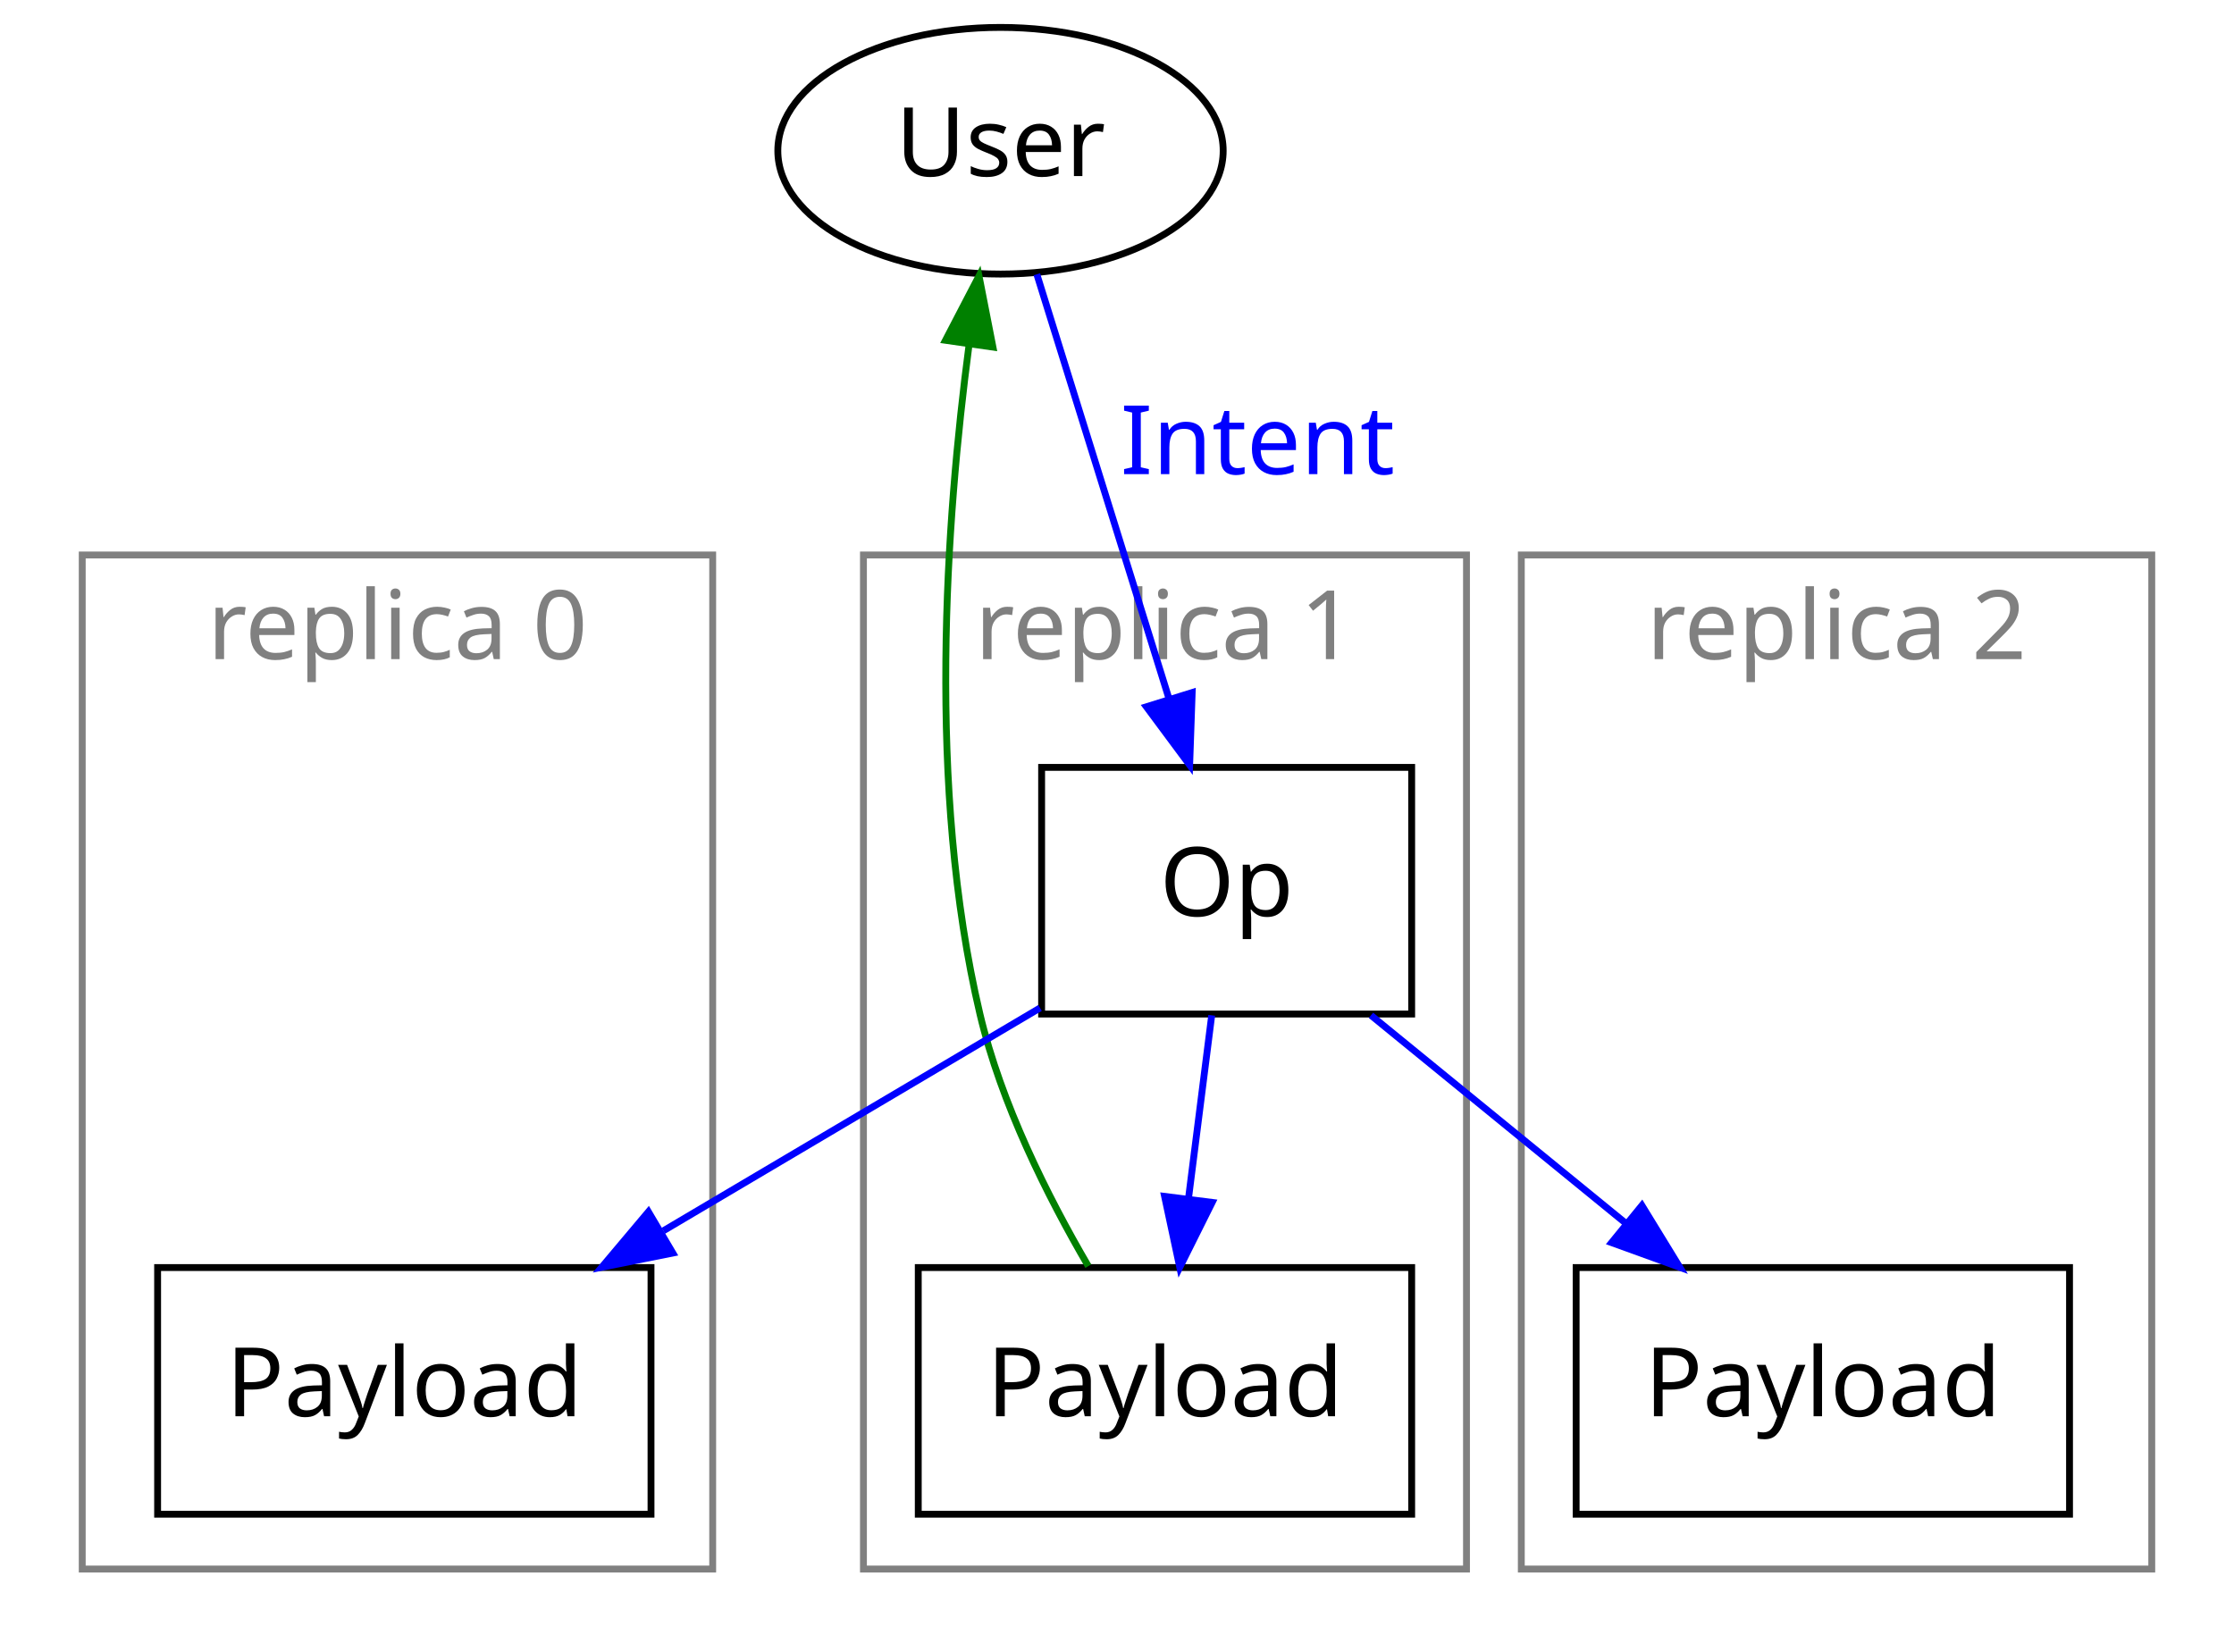
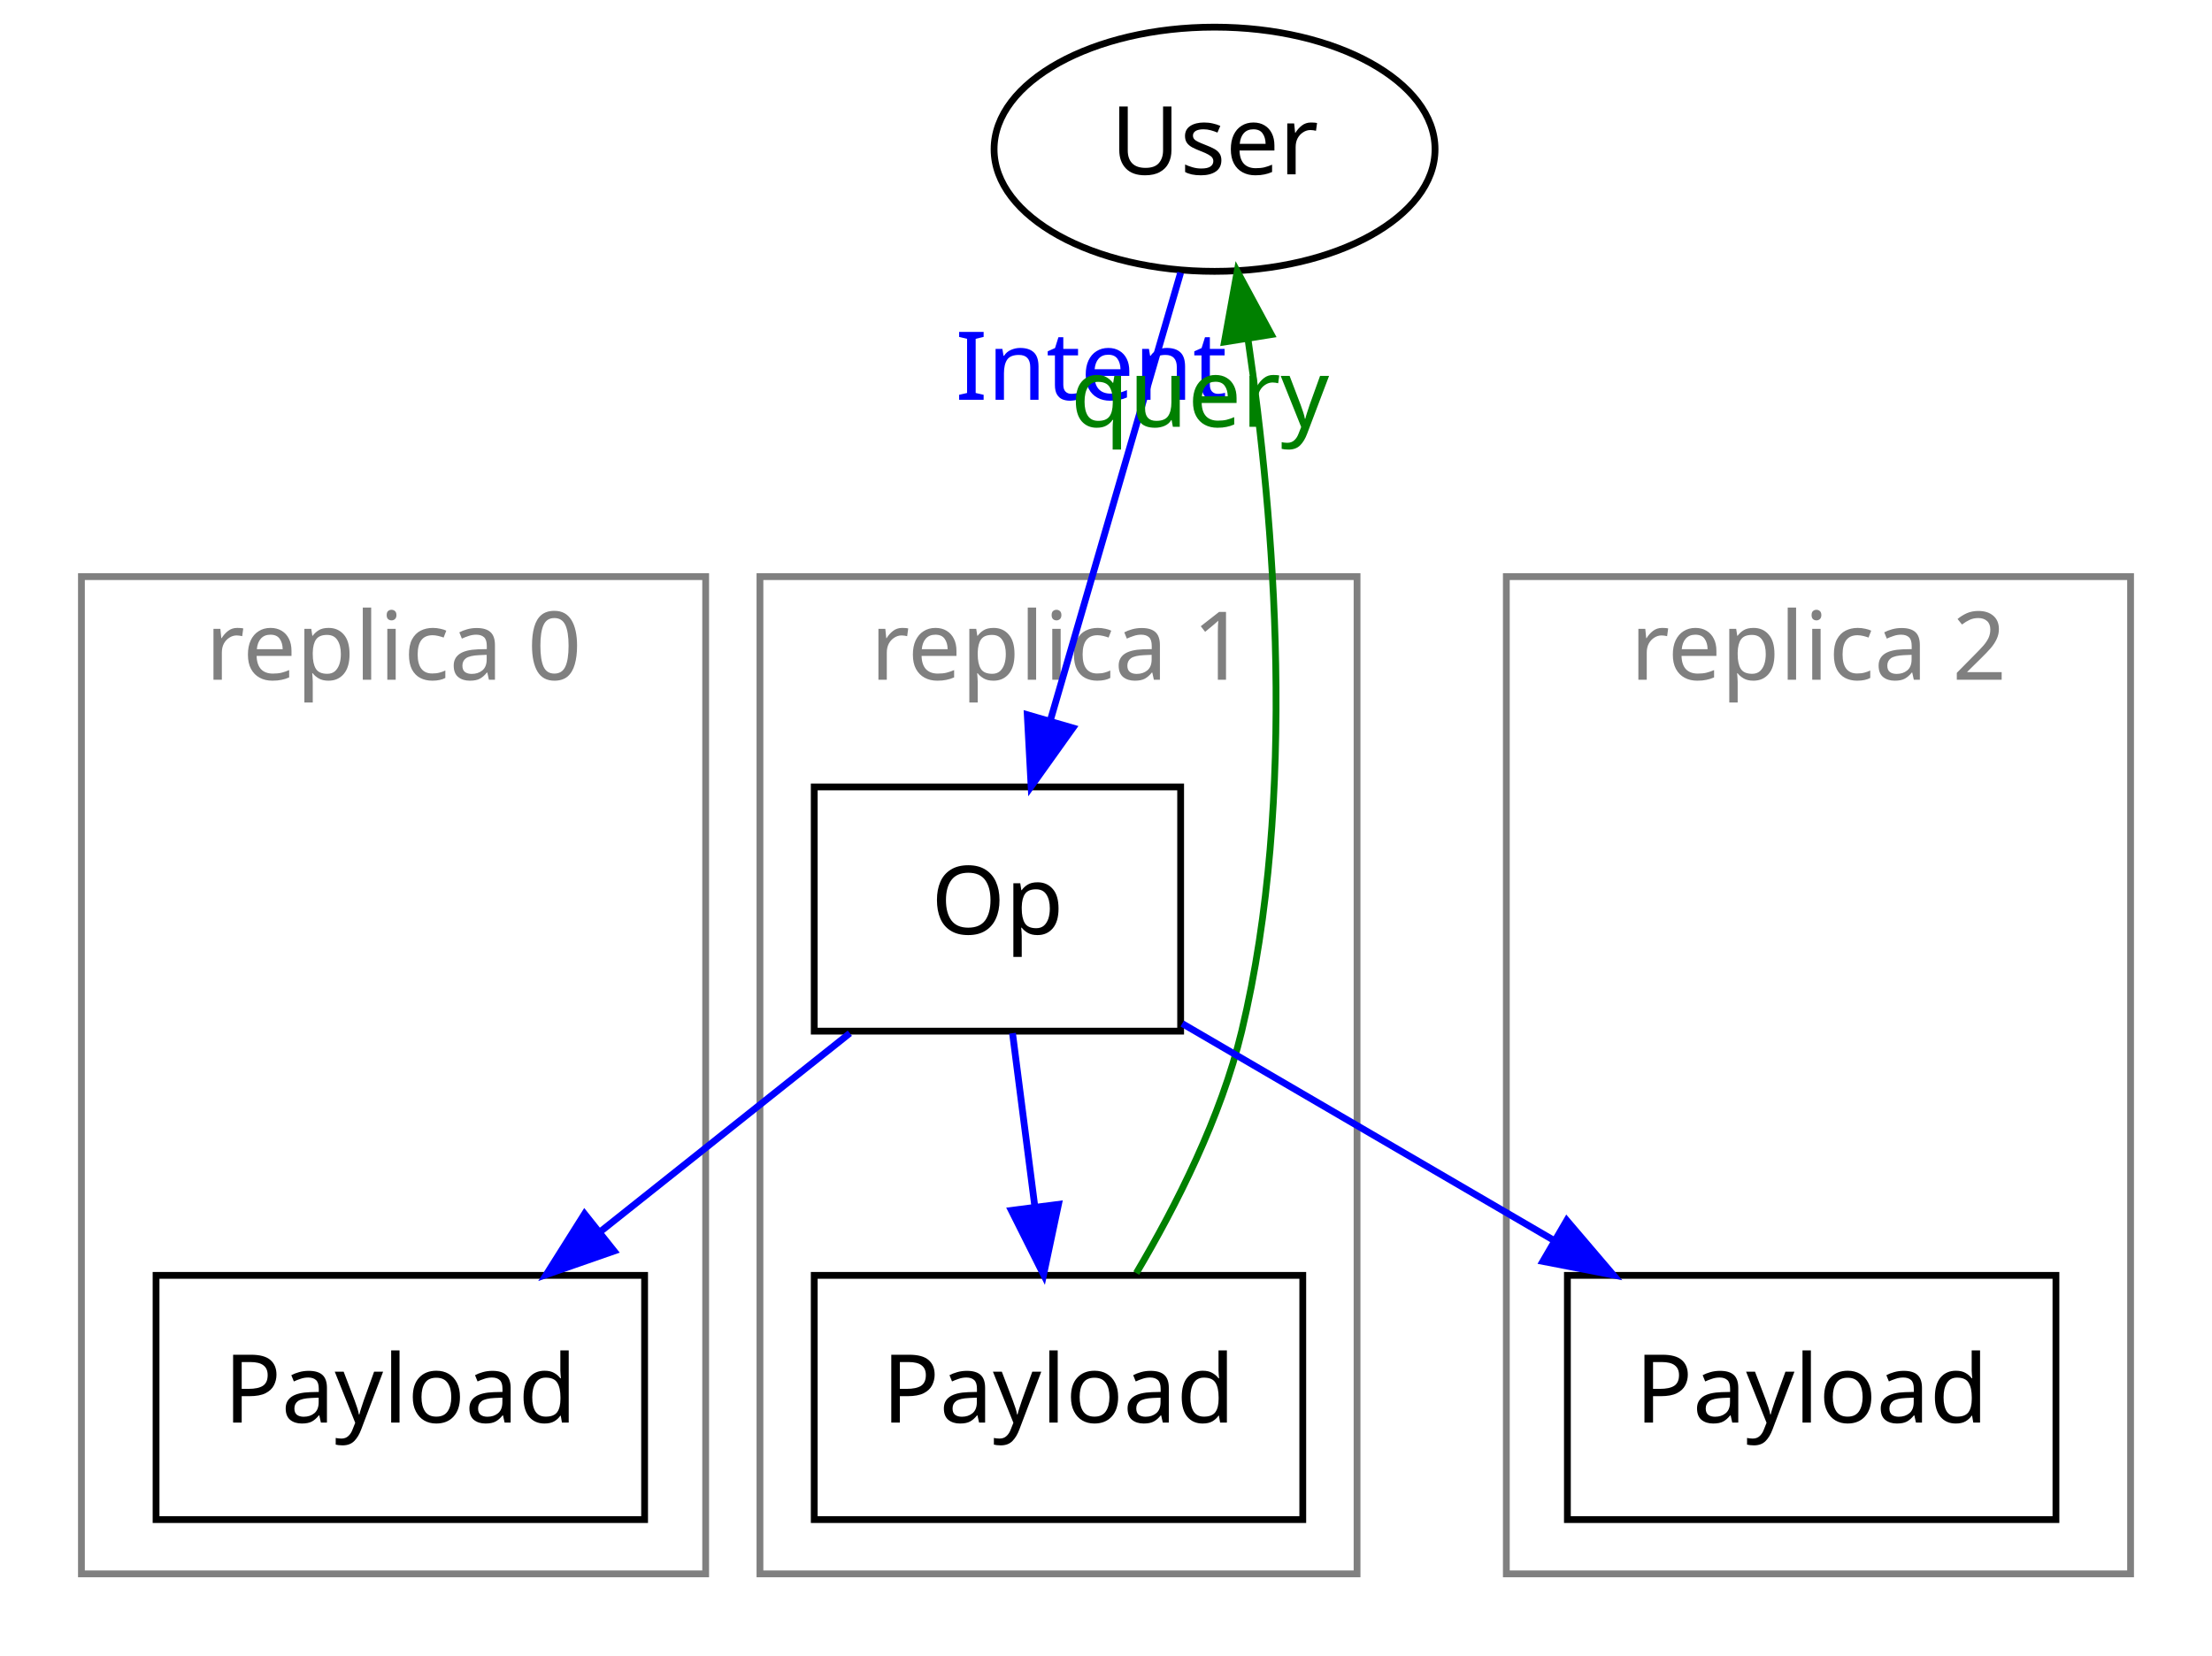
- <svg xmlns="http://www.w3.org/2000/svg" width="326pt" height="241pt" viewBox="0.00 0.00 326.00 241.00">
-   <g id="graph0" class="graph" transform="scale(1 1) rotate(0) translate(4 237)">
+ <svg xmlns="http://www.w3.org/2000/svg" width="326pt" height="244pt" viewBox="0.00 0.00 326.00 244.00">
+   <g id="graph0" class="graph" transform="scale(1 1) rotate(0) translate(4 240)">
    <g id="clust1" class="cluster">
-       <polygon fill="none" stroke="gray" points="8,-8 8,-156 100,-156 100,-8 8,-8" />
-       <text text-anchor="middle" x="54" y="-140.8" font-family="sans-serif" font-size="14.00" fill="gray">replica 0</text>
+       <polygon fill="none" stroke="gray" points="8,-8 8,-155 100,-155 100,-8 8,-8" />
+       <text text-anchor="middle" x="54" y="-139.8" font-family="sans-serif" font-size="14.00" fill="gray">replica 0</text>
    </g>
    <g id="clust2" class="cluster">
-       <polygon fill="none" stroke="gray" points="122,-8 122,-156 210,-156 210,-8 122,-8" />
-       <text text-anchor="middle" x="166" y="-140.8" font-family="sans-serif" font-size="14.00" fill="gray">replica 1</text>
+       <polygon fill="none" stroke="gray" points="108,-8 108,-155 196,-155 196,-8 108,-8" />
+       <text text-anchor="middle" x="152" y="-139.8" font-family="sans-serif" font-size="14.00" fill="gray">replica 1</text>
    </g>
    <g id="clust3" class="cluster">
-       <polygon fill="none" stroke="gray" points="218,-8 218,-156 310,-156 310,-8 218,-8" />
-       <text text-anchor="middle" x="264" y="-140.8" font-family="sans-serif" font-size="14.00" fill="gray">replica 2</text>
+       <polygon fill="none" stroke="gray" points="218,-8 218,-155 310,-155 310,-8 218,-8" />
+       <text text-anchor="middle" x="264" y="-139.8" font-family="sans-serif" font-size="14.00" fill="gray">replica 2</text>
    </g>
    <g id="node1" class="node" />
    <g id="node2" class="node">
      <polygon fill="none" stroke="black" points="91,-52 19,-52 19,-16 91,-16 91,-52" />
      <text text-anchor="middle" x="55" y="-30.3" font-family="sans-serif" font-size="14.00">Payload</text>
    </g>
    <g id="edge1" class="edge" />
    <g id="node3" class="node">
-       <ellipse fill="none" stroke="black" cx="142" cy="-215" rx="32.494" ry="18" />
-       <text text-anchor="middle" x="142" y="-211.3" font-family="sans-serif" font-size="14.00">User</text>
+       <ellipse fill="none" stroke="black" cx="175" cy="-218" rx="32.494" ry="18" />
+       <text text-anchor="middle" x="175" y="-214.3" font-family="sans-serif" font-size="14.00">User</text>
    </g>
    <g id="node4" class="node">
-       <polygon fill="none" stroke="black" points="202,-125 148,-125 148,-89 202,-89 202,-125" />
-       <text text-anchor="middle" x="175" y="-103.3" font-family="sans-serif" font-size="14.00">Op</text>
+       <polygon fill="none" stroke="black" points="170,-124 116,-124 116,-88 170,-88 170,-124" />
+       <text text-anchor="middle" x="143" y="-102.3" font-family="sans-serif" font-size="14.00">Op</text>
    </g>
    <g id="edge6" class="edge">
-       <path fill="none" stroke="blue" d="M147.302,-196.969C152.515,-180.224 160.552,-154.41 166.628,-134.892" />
-       <polygon fill="blue" stroke="blue" points="169.971,-135.929 169.602,-125.341 163.287,-133.848 169.971,-135.929" />
-       <text text-anchor="middle" x="179.5" y="-167.8" font-family="sans-serif" font-size="14.00" fill="blue">Intent</text>
+       <path fill="none" stroke="blue" d="M170,-199.812C164.857,-182.134 156.776,-154.354 150.793,-133.789" />
+       <polygon fill="blue" stroke="blue" points="154.119,-132.691 147.965,-124.067 147.398,-134.646 154.119,-132.691" />
+       <text text-anchor="middle" x="156.821" y="-181.069" font-family="sans-serif" font-size="14.00" fill="blue">Intent       </text>
    </g>
    <g id="node5" class="node">
-       <polygon fill="none" stroke="black" points="202,-52 130,-52 130,-16 202,-16 202,-52" />
-       <text text-anchor="middle" x="166" y="-30.3" font-family="sans-serif" font-size="14.00">Payload</text>
+       <polygon fill="none" stroke="black" points="188,-52 116,-52 116,-16 188,-16 188,-52" />
+       <text text-anchor="middle" x="152" y="-30.3" font-family="sans-serif" font-size="14.00">Payload</text>
    </g>
    <g id="edge7" class="edge">
-       <path fill="none" stroke="green" d="M137.407,-186.644C134.027,-161.04 131.232,-121.905 139,-89 142.082,-75.942 148.832,-62.443 154.812,-52.207" />
-       <polygon fill="green" stroke="green" points="133.97,-187.334 138.862,-196.732 140.898,-186.335 133.97,-187.334" />
+       <path fill="none" stroke="green" d="M179.928,-189.997C183.794,-163.601 187.274,-122.469 179,-88 175.963,-75.348 169.375,-62.311 163.467,-52.333" />
+       <polygon fill="green" stroke="green" points="176.449,-189.587 178.337,-200.012 183.362,-190.684 176.449,-189.587" />
+       <text text-anchor="middle" x="172.832" y="-177.084" font-family="sans-serif" font-size="14.00" fill="green">                query</text>
    </g>
    <g id="edge3" class="edge">
-       <path fill="none" stroke="blue" d="M147.77,-89.889C131.518,-80.273 110.638,-67.919 92.803,-57.367" />
-       <polygon fill="blue" stroke="blue" points="94.184,-54.117 83.796,-52.037 90.62,-60.142 94.184,-54.117" />
+       <path fill="none" stroke="blue" d="M121.247,-87.697C110.164,-78.881 96.526,-68.032 84.51,-58.474" />
+       <polygon fill="blue" stroke="blue" points="86.507,-55.59 76.503,-52.104 82.15,-61.069 86.507,-55.59" />
    </g>
    <g id="edge2" class="edge">
-       <path fill="none" stroke="blue" d="M172.821,-88.813C171.804,-80.79 170.569,-71.047 169.431,-62.069" />
-       <polygon fill="blue" stroke="blue" points="172.888,-61.509 168.159,-52.029 165.944,-62.39 172.888,-61.509" />
+       <path fill="none" stroke="blue" d="M145.225,-87.697C146.217,-79.983 147.408,-70.713 148.514,-62.112" />
+       <polygon fill="blue" stroke="blue" points="151.997,-62.469 149.801,-52.104 145.054,-61.576 151.997,-62.469" />
    </g>
    <g id="node7" class="node">
-       <polygon fill="none" stroke="black" points="298,-52 226,-52 226,-16 298,-16 298,-52" />
-       <text text-anchor="middle" x="262" y="-30.3" font-family="sans-serif" font-size="14.00">Payload</text>
+       <polygon fill="none" stroke="black" points="299,-52 227,-52 227,-16 299,-16 299,-52" />
+       <text text-anchor="middle" x="263" y="-30.3" font-family="sans-serif" font-size="14.00">Payload</text>
    </g>
    <g id="edge5" class="edge">
-       <path fill="none" stroke="blue" d="M196.06,-88.813C207.174,-79.743 220.979,-68.477 233.081,-58.6" />
-       <polygon fill="blue" stroke="blue" points="235.599,-61.063 241.134,-52.029 231.173,-55.64 235.599,-61.063" />
+       <path fill="none" stroke="blue" d="M170.23,-89.116C186.365,-79.704 207.06,-67.632 224.808,-57.278" />
+       <polygon fill="blue" stroke="blue" points="226.907,-60.106 233.781,-52.044 223.38,-54.06 226.907,-60.106" />
    </g>
    <g id="node6" class="node" />
    <g id="edge4" class="edge" />
  </g>
</svg>
